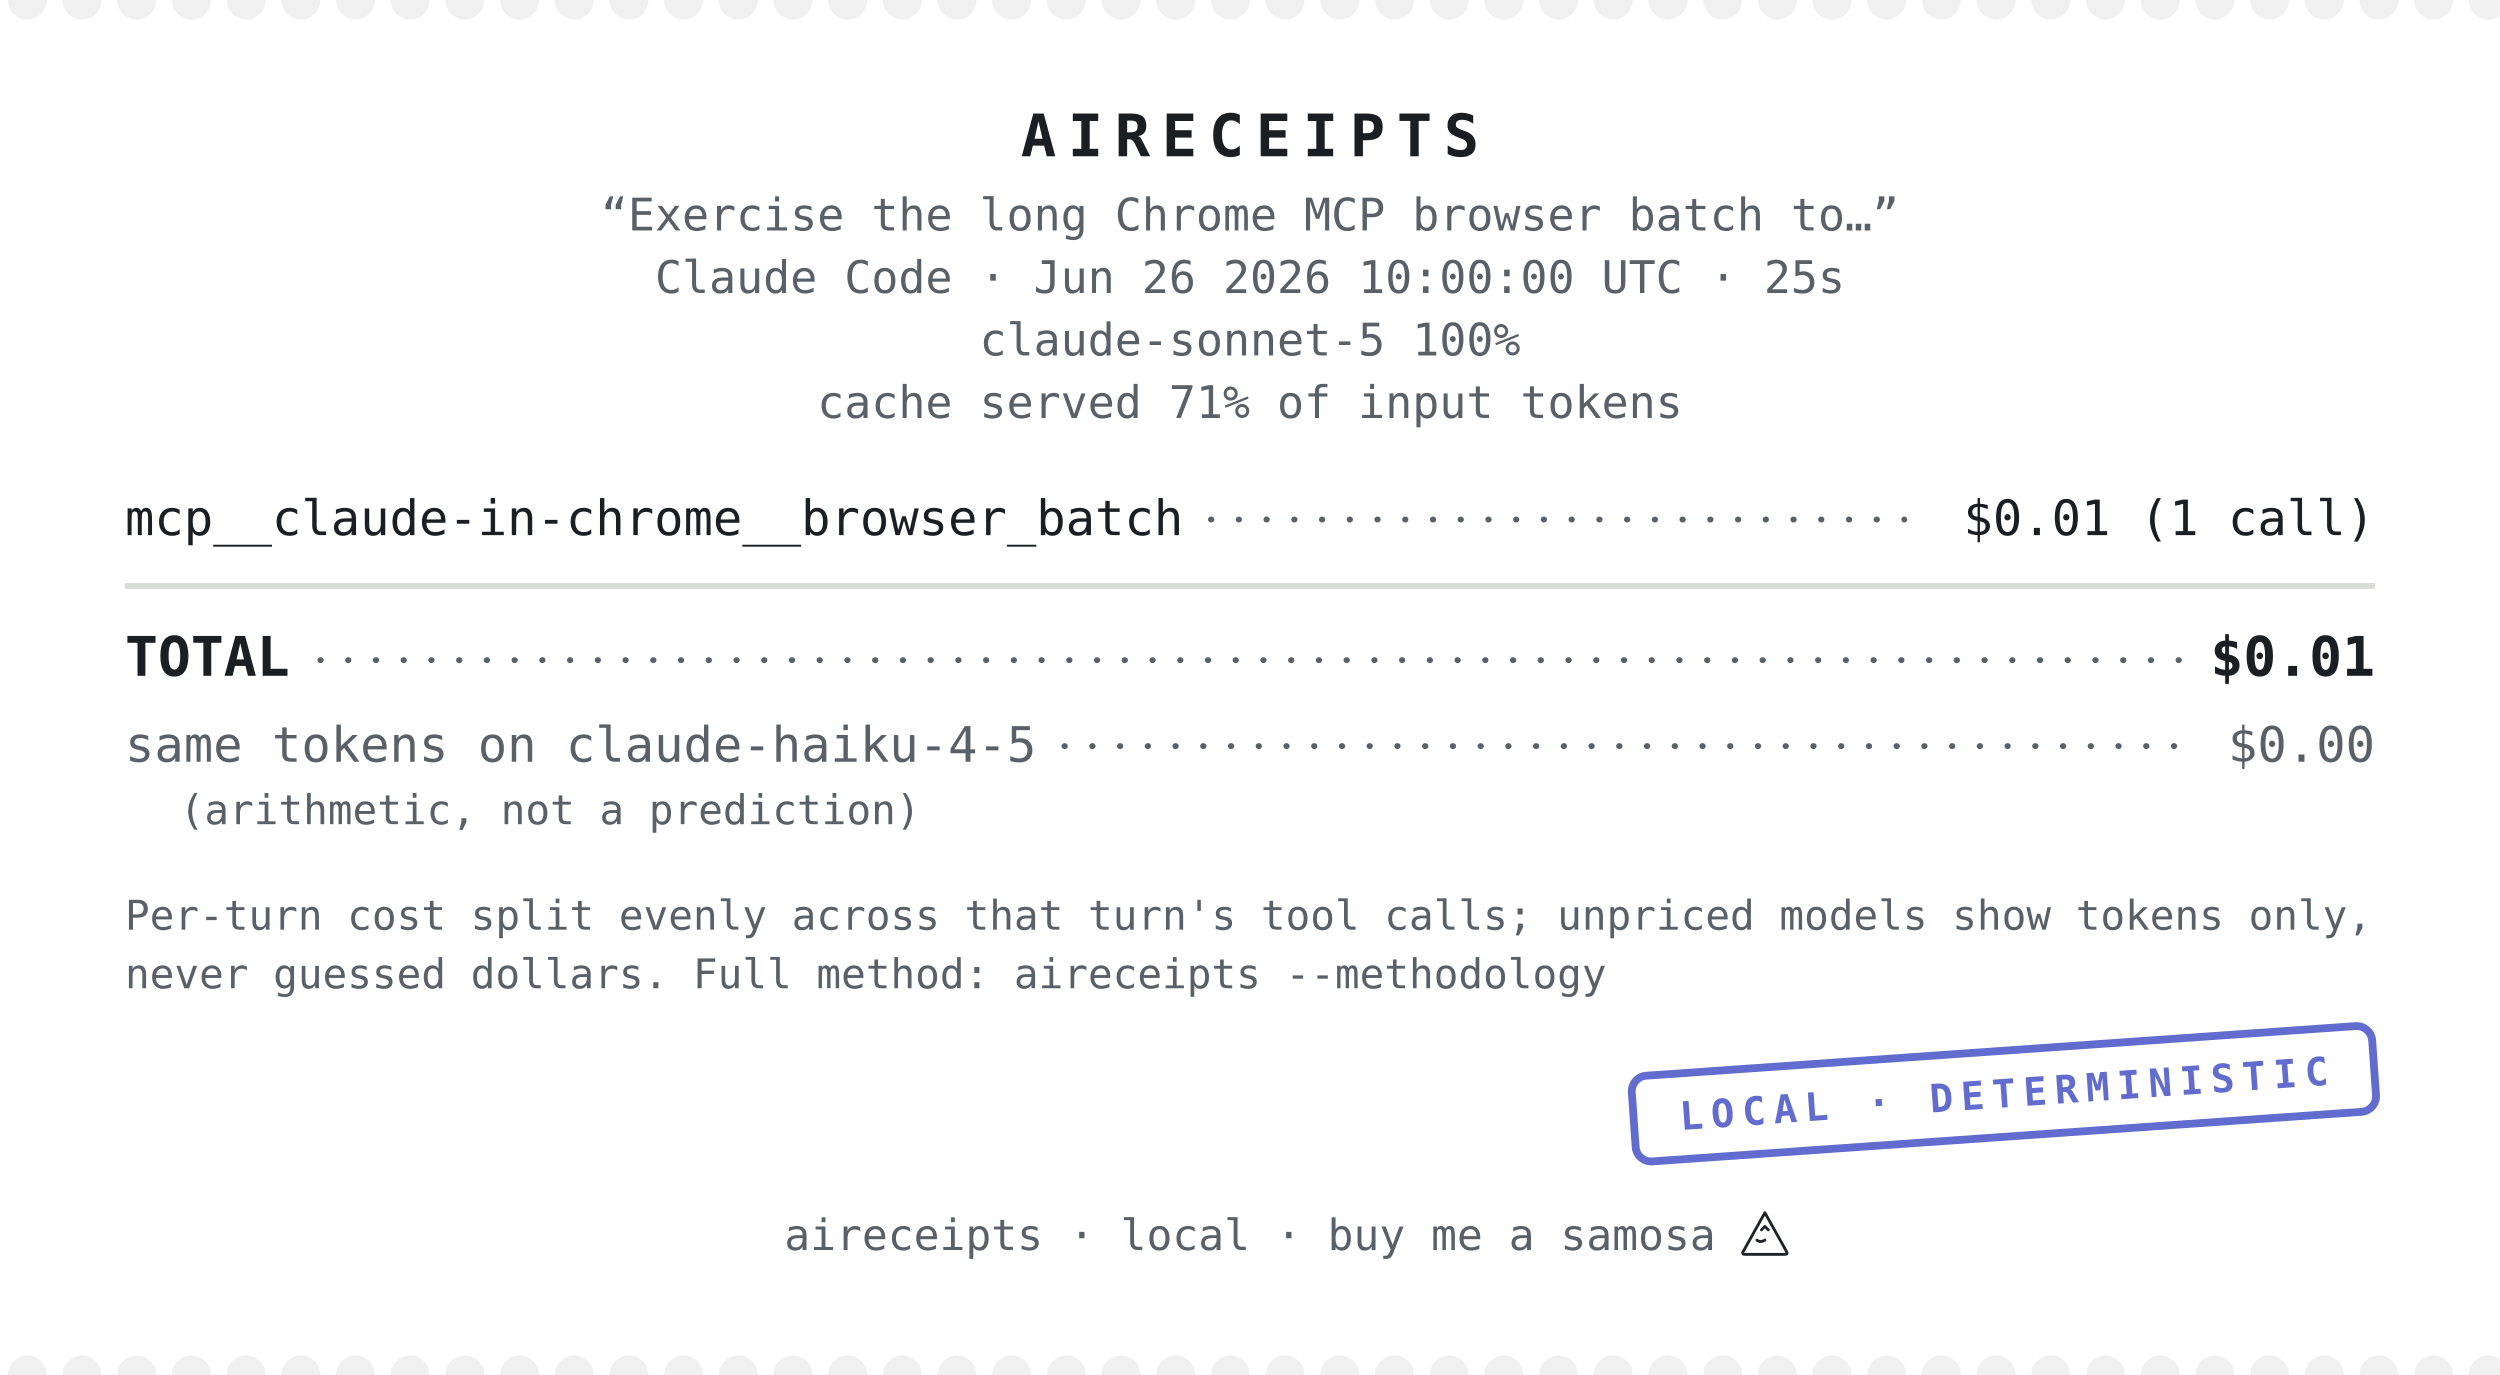
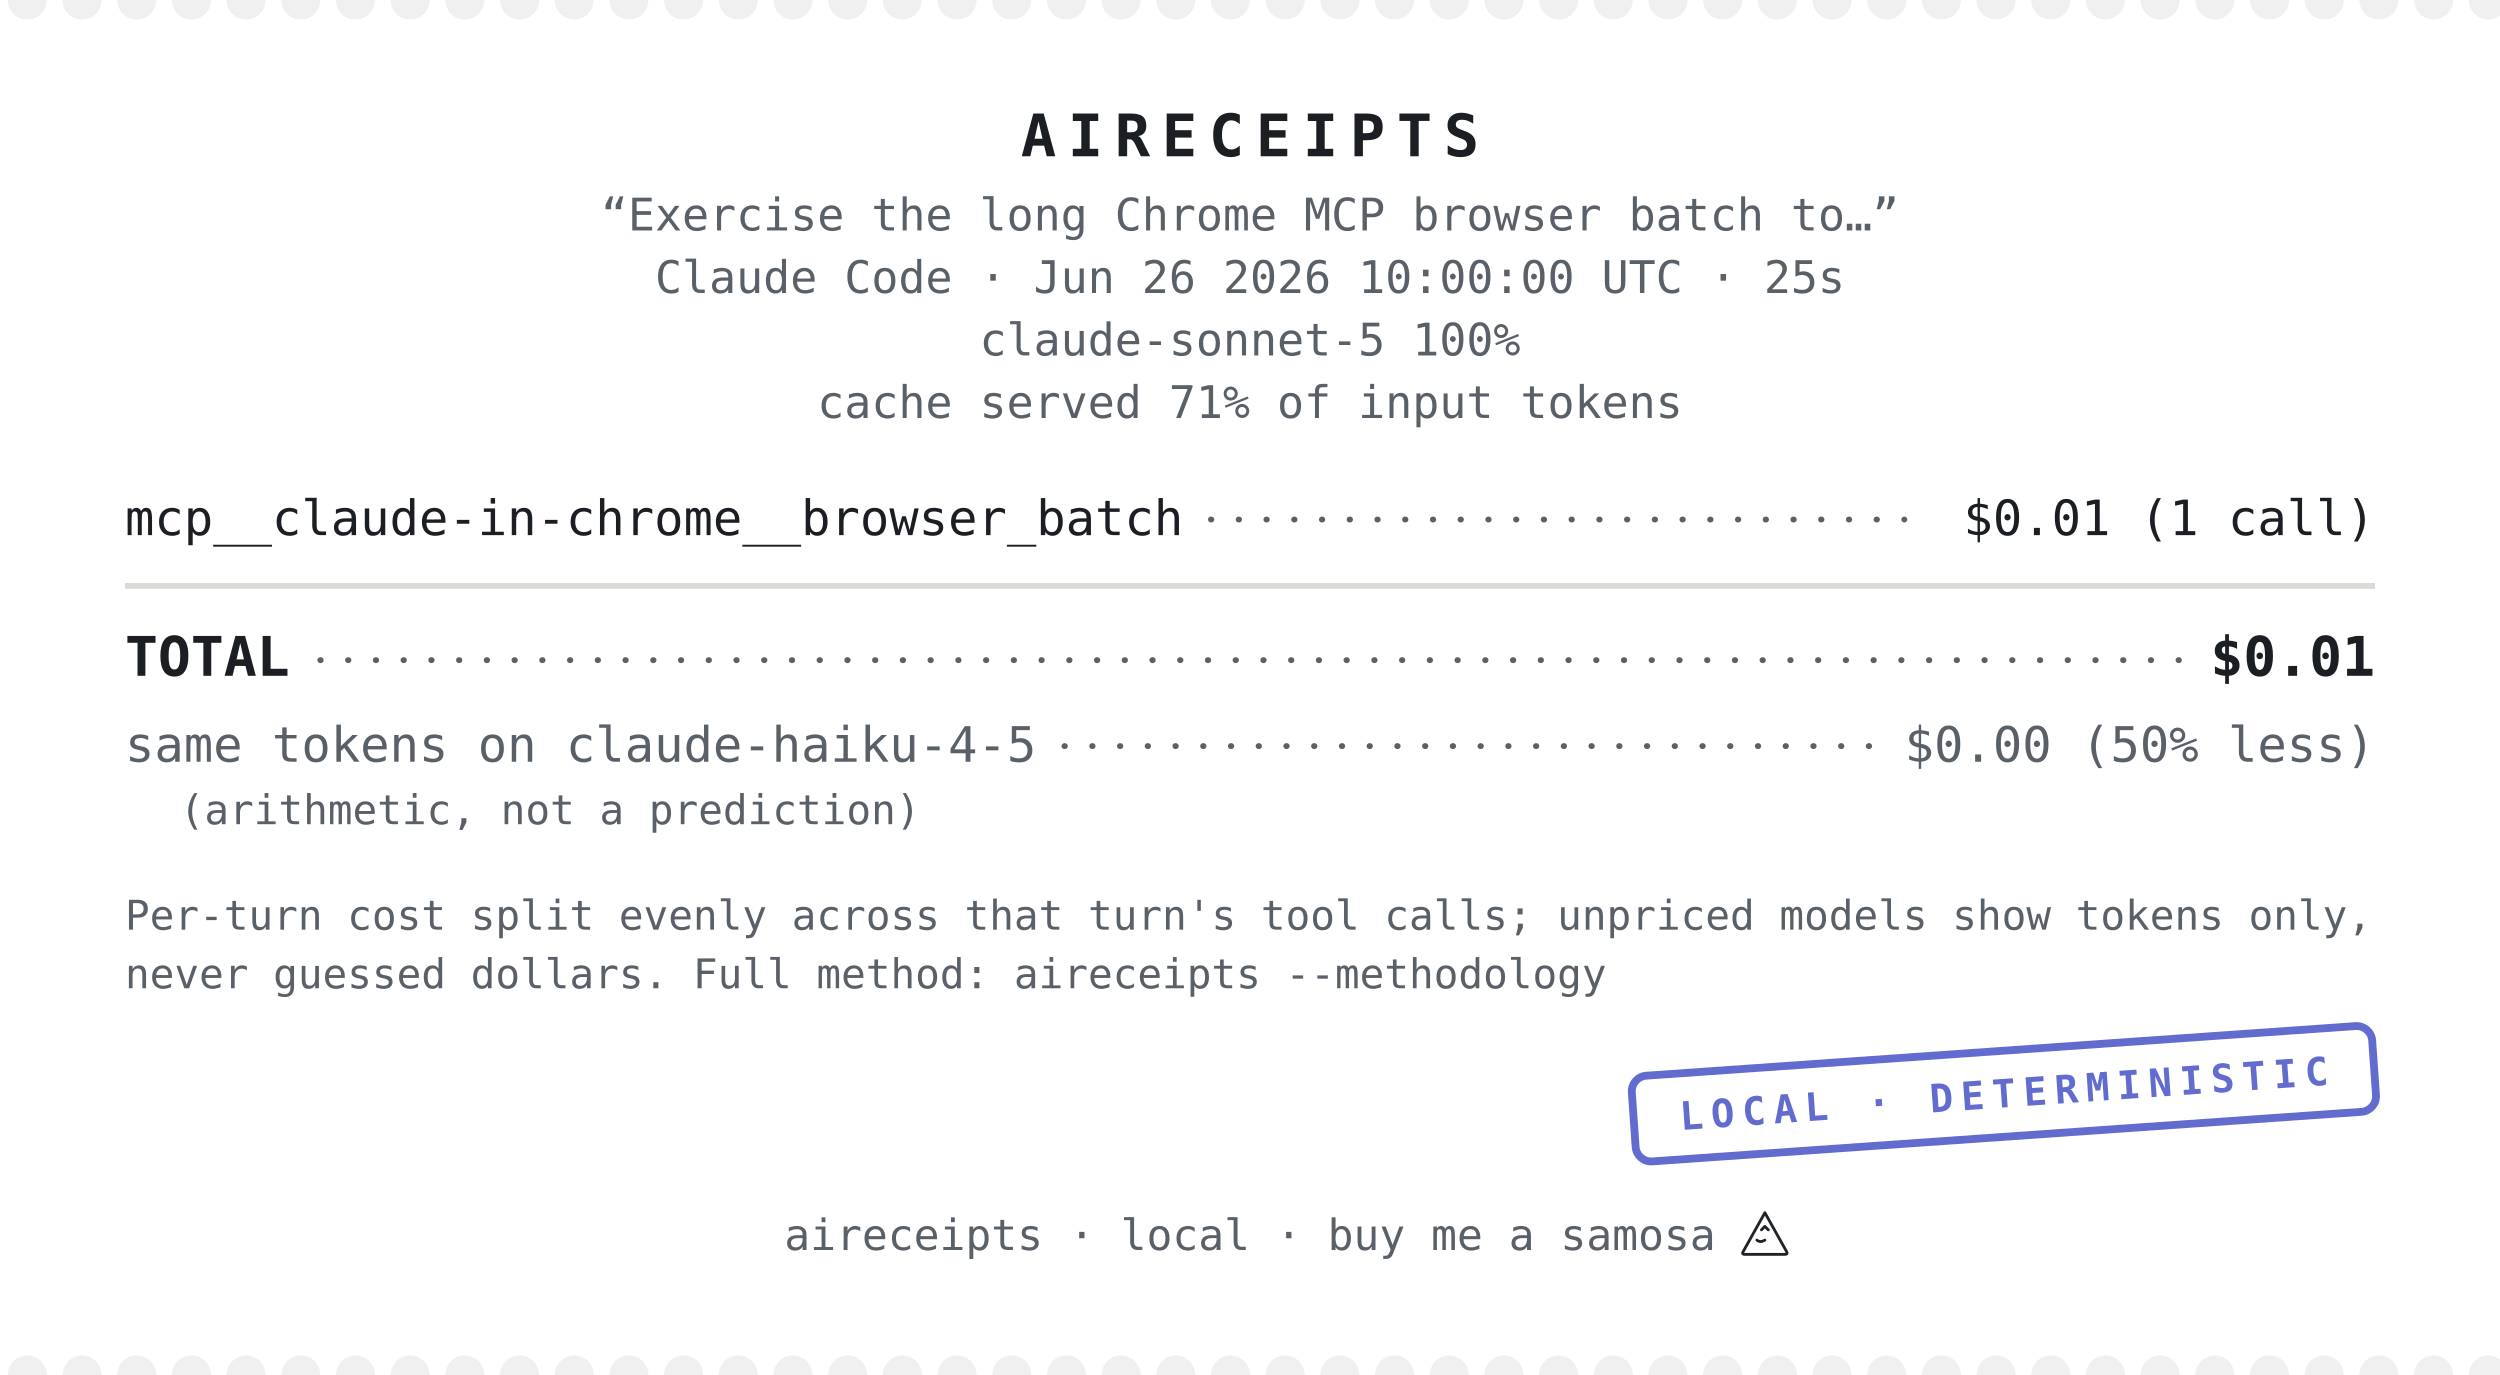
<svg xmlns="http://www.w3.org/2000/svg" width="640" height="352" viewBox="0 0 640 352" font-family="&quot;SF Mono&quot;,&quot;Cascadia Code&quot;,&quot;JetBrains Mono&quot;,Menlo,Consolas,monospace" role="img" aria-label="aireceipts cost receipt">
  <g transform="translate(0 0)">
    <defs>
      <mask id="perf-0" maskUnits="userSpaceOnUse" x="-5" y="-5" width="650" height="362">
        <rect x="0" y="0" width="640" height="352" fill="#FFFFFF" />
        <g class="perf-top">
          <circle cx="7" cy="0" r="5" fill="#000000" />
          <circle cx="21" cy="0" r="5" fill="#000000" />
          <circle cx="35" cy="0" r="5" fill="#000000" />
          <circle cx="49" cy="0" r="5" fill="#000000" />
          <circle cx="63" cy="0" r="5" fill="#000000" />
          <circle cx="77" cy="0" r="5" fill="#000000" />
          <circle cx="91" cy="0" r="5" fill="#000000" />
          <circle cx="105" cy="0" r="5" fill="#000000" />
          <circle cx="119" cy="0" r="5" fill="#000000" />
          <circle cx="133" cy="0" r="5" fill="#000000" />
          <circle cx="147" cy="0" r="5" fill="#000000" />
          <circle cx="161" cy="0" r="5" fill="#000000" />
          <circle cx="175" cy="0" r="5" fill="#000000" />
          <circle cx="189" cy="0" r="5" fill="#000000" />
          <circle cx="203" cy="0" r="5" fill="#000000" />
          <circle cx="217" cy="0" r="5" fill="#000000" />
          <circle cx="231" cy="0" r="5" fill="#000000" />
          <circle cx="245" cy="0" r="5" fill="#000000" />
          <circle cx="259" cy="0" r="5" fill="#000000" />
          <circle cx="273" cy="0" r="5" fill="#000000" />
          <circle cx="287" cy="0" r="5" fill="#000000" />
          <circle cx="301" cy="0" r="5" fill="#000000" />
          <circle cx="315" cy="0" r="5" fill="#000000" />
          <circle cx="329" cy="0" r="5" fill="#000000" />
          <circle cx="343" cy="0" r="5" fill="#000000" />
          <circle cx="357" cy="0" r="5" fill="#000000" />
          <circle cx="371" cy="0" r="5" fill="#000000" />
          <circle cx="385" cy="0" r="5" fill="#000000" />
          <circle cx="399" cy="0" r="5" fill="#000000" />
          <circle cx="413" cy="0" r="5" fill="#000000" />
          <circle cx="427" cy="0" r="5" fill="#000000" />
          <circle cx="441" cy="0" r="5" fill="#000000" />
          <circle cx="455" cy="0" r="5" fill="#000000" />
          <circle cx="469" cy="0" r="5" fill="#000000" />
          <circle cx="483" cy="0" r="5" fill="#000000" />
          <circle cx="497" cy="0" r="5" fill="#000000" />
          <circle cx="511" cy="0" r="5" fill="#000000" />
          <circle cx="525" cy="0" r="5" fill="#000000" />
          <circle cx="539" cy="0" r="5" fill="#000000" />
          <circle cx="553" cy="0" r="5" fill="#000000" />
          <circle cx="567" cy="0" r="5" fill="#000000" />
          <circle cx="581" cy="0" r="5" fill="#000000" />
          <circle cx="595" cy="0" r="5" fill="#000000" />
          <circle cx="609" cy="0" r="5" fill="#000000" />
          <circle cx="623" cy="0" r="5" fill="#000000" />
          <circle cx="637" cy="0" r="5" fill="#000000" />
        </g>
        <g class="perf-bottom">
          <circle cx="7" cy="352" r="5" fill="#000000" />
          <circle cx="21" cy="352" r="5" fill="#000000" />
          <circle cx="35" cy="352" r="5" fill="#000000" />
          <circle cx="49" cy="352" r="5" fill="#000000" />
          <circle cx="63" cy="352" r="5" fill="#000000" />
          <circle cx="77" cy="352" r="5" fill="#000000" />
          <circle cx="91" cy="352" r="5" fill="#000000" />
          <circle cx="105" cy="352" r="5" fill="#000000" />
          <circle cx="119" cy="352" r="5" fill="#000000" />
          <circle cx="133" cy="352" r="5" fill="#000000" />
          <circle cx="147" cy="352" r="5" fill="#000000" />
          <circle cx="161" cy="352" r="5" fill="#000000" />
          <circle cx="175" cy="352" r="5" fill="#000000" />
          <circle cx="189" cy="352" r="5" fill="#000000" />
          <circle cx="203" cy="352" r="5" fill="#000000" />
          <circle cx="217" cy="352" r="5" fill="#000000" />
          <circle cx="231" cy="352" r="5" fill="#000000" />
          <circle cx="245" cy="352" r="5" fill="#000000" />
          <circle cx="259" cy="352" r="5" fill="#000000" />
          <circle cx="273" cy="352" r="5" fill="#000000" />
          <circle cx="287" cy="352" r="5" fill="#000000" />
          <circle cx="301" cy="352" r="5" fill="#000000" />
          <circle cx="315" cy="352" r="5" fill="#000000" />
          <circle cx="329" cy="352" r="5" fill="#000000" />
          <circle cx="343" cy="352" r="5" fill="#000000" />
          <circle cx="357" cy="352" r="5" fill="#000000" />
          <circle cx="371" cy="352" r="5" fill="#000000" />
          <circle cx="385" cy="352" r="5" fill="#000000" />
          <circle cx="399" cy="352" r="5" fill="#000000" />
          <circle cx="413" cy="352" r="5" fill="#000000" />
          <circle cx="427" cy="352" r="5" fill="#000000" />
          <circle cx="441" cy="352" r="5" fill="#000000" />
          <circle cx="455" cy="352" r="5" fill="#000000" />
          <circle cx="469" cy="352" r="5" fill="#000000" />
          <circle cx="483" cy="352" r="5" fill="#000000" />
          <circle cx="497" cy="352" r="5" fill="#000000" />
          <circle cx="511" cy="352" r="5" fill="#000000" />
          <circle cx="525" cy="352" r="5" fill="#000000" />
          <circle cx="539" cy="352" r="5" fill="#000000" />
          <circle cx="553" cy="352" r="5" fill="#000000" />
          <circle cx="567" cy="352" r="5" fill="#000000" />
          <circle cx="581" cy="352" r="5" fill="#000000" />
          <circle cx="595" cy="352" r="5" fill="#000000" />
          <circle cx="609" cy="352" r="5" fill="#000000" />
          <circle cx="623" cy="352" r="5" fill="#000000" />
          <circle cx="637" cy="352" r="5" fill="#000000" />
        </g>
      </mask>
    </defs>
    <rect x="0" y="0" width="640" height="352" fill="#FFFFFF" mask="url(#perf-0)" />
    <text x="320" y="40" font-size="15" fill="#1B1E22" text-anchor="middle" font-weight="700" letter-spacing="3">AIRECEIPTS</text>
    <text x="320" y="59" font-size="11.5" fill="#5A6068" text-anchor="middle">“Exercise the long Chrome MCP browser batch to…”</text>
    <text x="320" y="75" font-size="11.5" fill="#5A6068" text-anchor="middle">Claude Code · Jun 26 2026 10:00:00 UTC · 25s</text>
    <text x="320" y="91" font-size="11.5" fill="#5A6068" text-anchor="middle">claude-sonnet-5 100%</text>
    <text x="320" y="107" font-size="11.5" fill="#5A6068" text-anchor="middle">cache served 71% of input tokens</text>
    <text x="32" y="137" font-size="12.5" fill="#1B1E22" text-anchor="start">mcp__claude-in-chrome__browser_batch</text>
    <text x="608" y="137" font-size="12.5" fill="#1B1E22" text-anchor="end">$0.01  (1 call)</text>
    <line x1="310" y1="133" x2="487.5" y2="133" stroke="#5A6068" stroke-width="1.5" stroke-linecap="round" stroke-dasharray="0.1 7" />
    <line x1="32" y1="150" x2="608" y2="150" stroke="#D8DBD6" stroke-width="1.5" />
    <text x="32" y="173" font-size="14" fill="#1B1E22" text-anchor="start" font-weight="700">TOTAL</text>
    <text x="608" y="173" font-size="14" fill="#1B1E22" text-anchor="end" font-weight="700">$0.01</text>
    <line x1="82" y1="169" x2="558" y2="169" stroke="#5A6068" stroke-width="1.5" stroke-linecap="round" stroke-dasharray="0.1 7" />
    <text x="32" y="195" font-size="12.5" fill="#5A6068" text-anchor="start" font-weight="400">same tokens on claude-haiku-4-5</text>
-     <text x="608" y="195" font-size="12.5" fill="#5A6068" text-anchor="end" font-weight="400">$0.00</text>
-     <line x1="272.5" y1="191" x2="562.5" y2="191" stroke="#5A6068" stroke-width="1.5" stroke-linecap="round" stroke-dasharray="0.1 7" />
+     <text x="608" y="195" font-size="12.5" fill="#5A6068" text-anchor="end" font-weight="400">$0.00 (50% less)</text>
+     <line x1="272.5" y1="191" x2="480" y2="191" stroke="#5A6068" stroke-width="1.5" stroke-linecap="round" stroke-dasharray="0.1 7" />
    <text x="46" y="211" font-size="10.5" fill="#5A6068" text-anchor="start">(arithmetic, not a prediction)</text>
    <text x="32" y="238" font-size="10.5" fill="#5A6068" text-anchor="start">Per-turn cost split evenly across that turn's tool calls; unpriced models show tokens only,</text>
    <text x="32" y="253" font-size="10.5" fill="#5A6068" text-anchor="start">never guessed dollars. Full method: aireceipts --methodology</text>
    <g class="stamp" opacity="0.8" transform="rotate(-4 513 280)">
      <rect x="418" y="269" width="190" height="22" rx="4" fill="none" stroke="#3947C2" stroke-width="2" />
      <text x="513" y="283.5" font-size="10" fill="#3947C2" text-anchor="middle" font-weight="700" letter-spacing="2">LOCAL · DETERMINISTIC</text>
    </g>
    <text x="320" y="320" font-size="11" fill="#5A6068" text-anchor="middle">aireceipts · local · buy me a samosa</text>
    <g transform="translate(444.8 309) scale(0.292)" fill="none" stroke="#1f2328" stroke-width="2.5" stroke-linejoin="round" stroke-linecap="round">
      <path d="M24 5 L43 39 Q44.5 41.5 41.5 41.5 H6.5 Q3.5 41.5 5 39 Z" />
      <path d="M17 29 q3 2.5 7 0" />
      <path d="M21 20 l3 -3 3 3" />
    </g>
  </g>
</svg>
